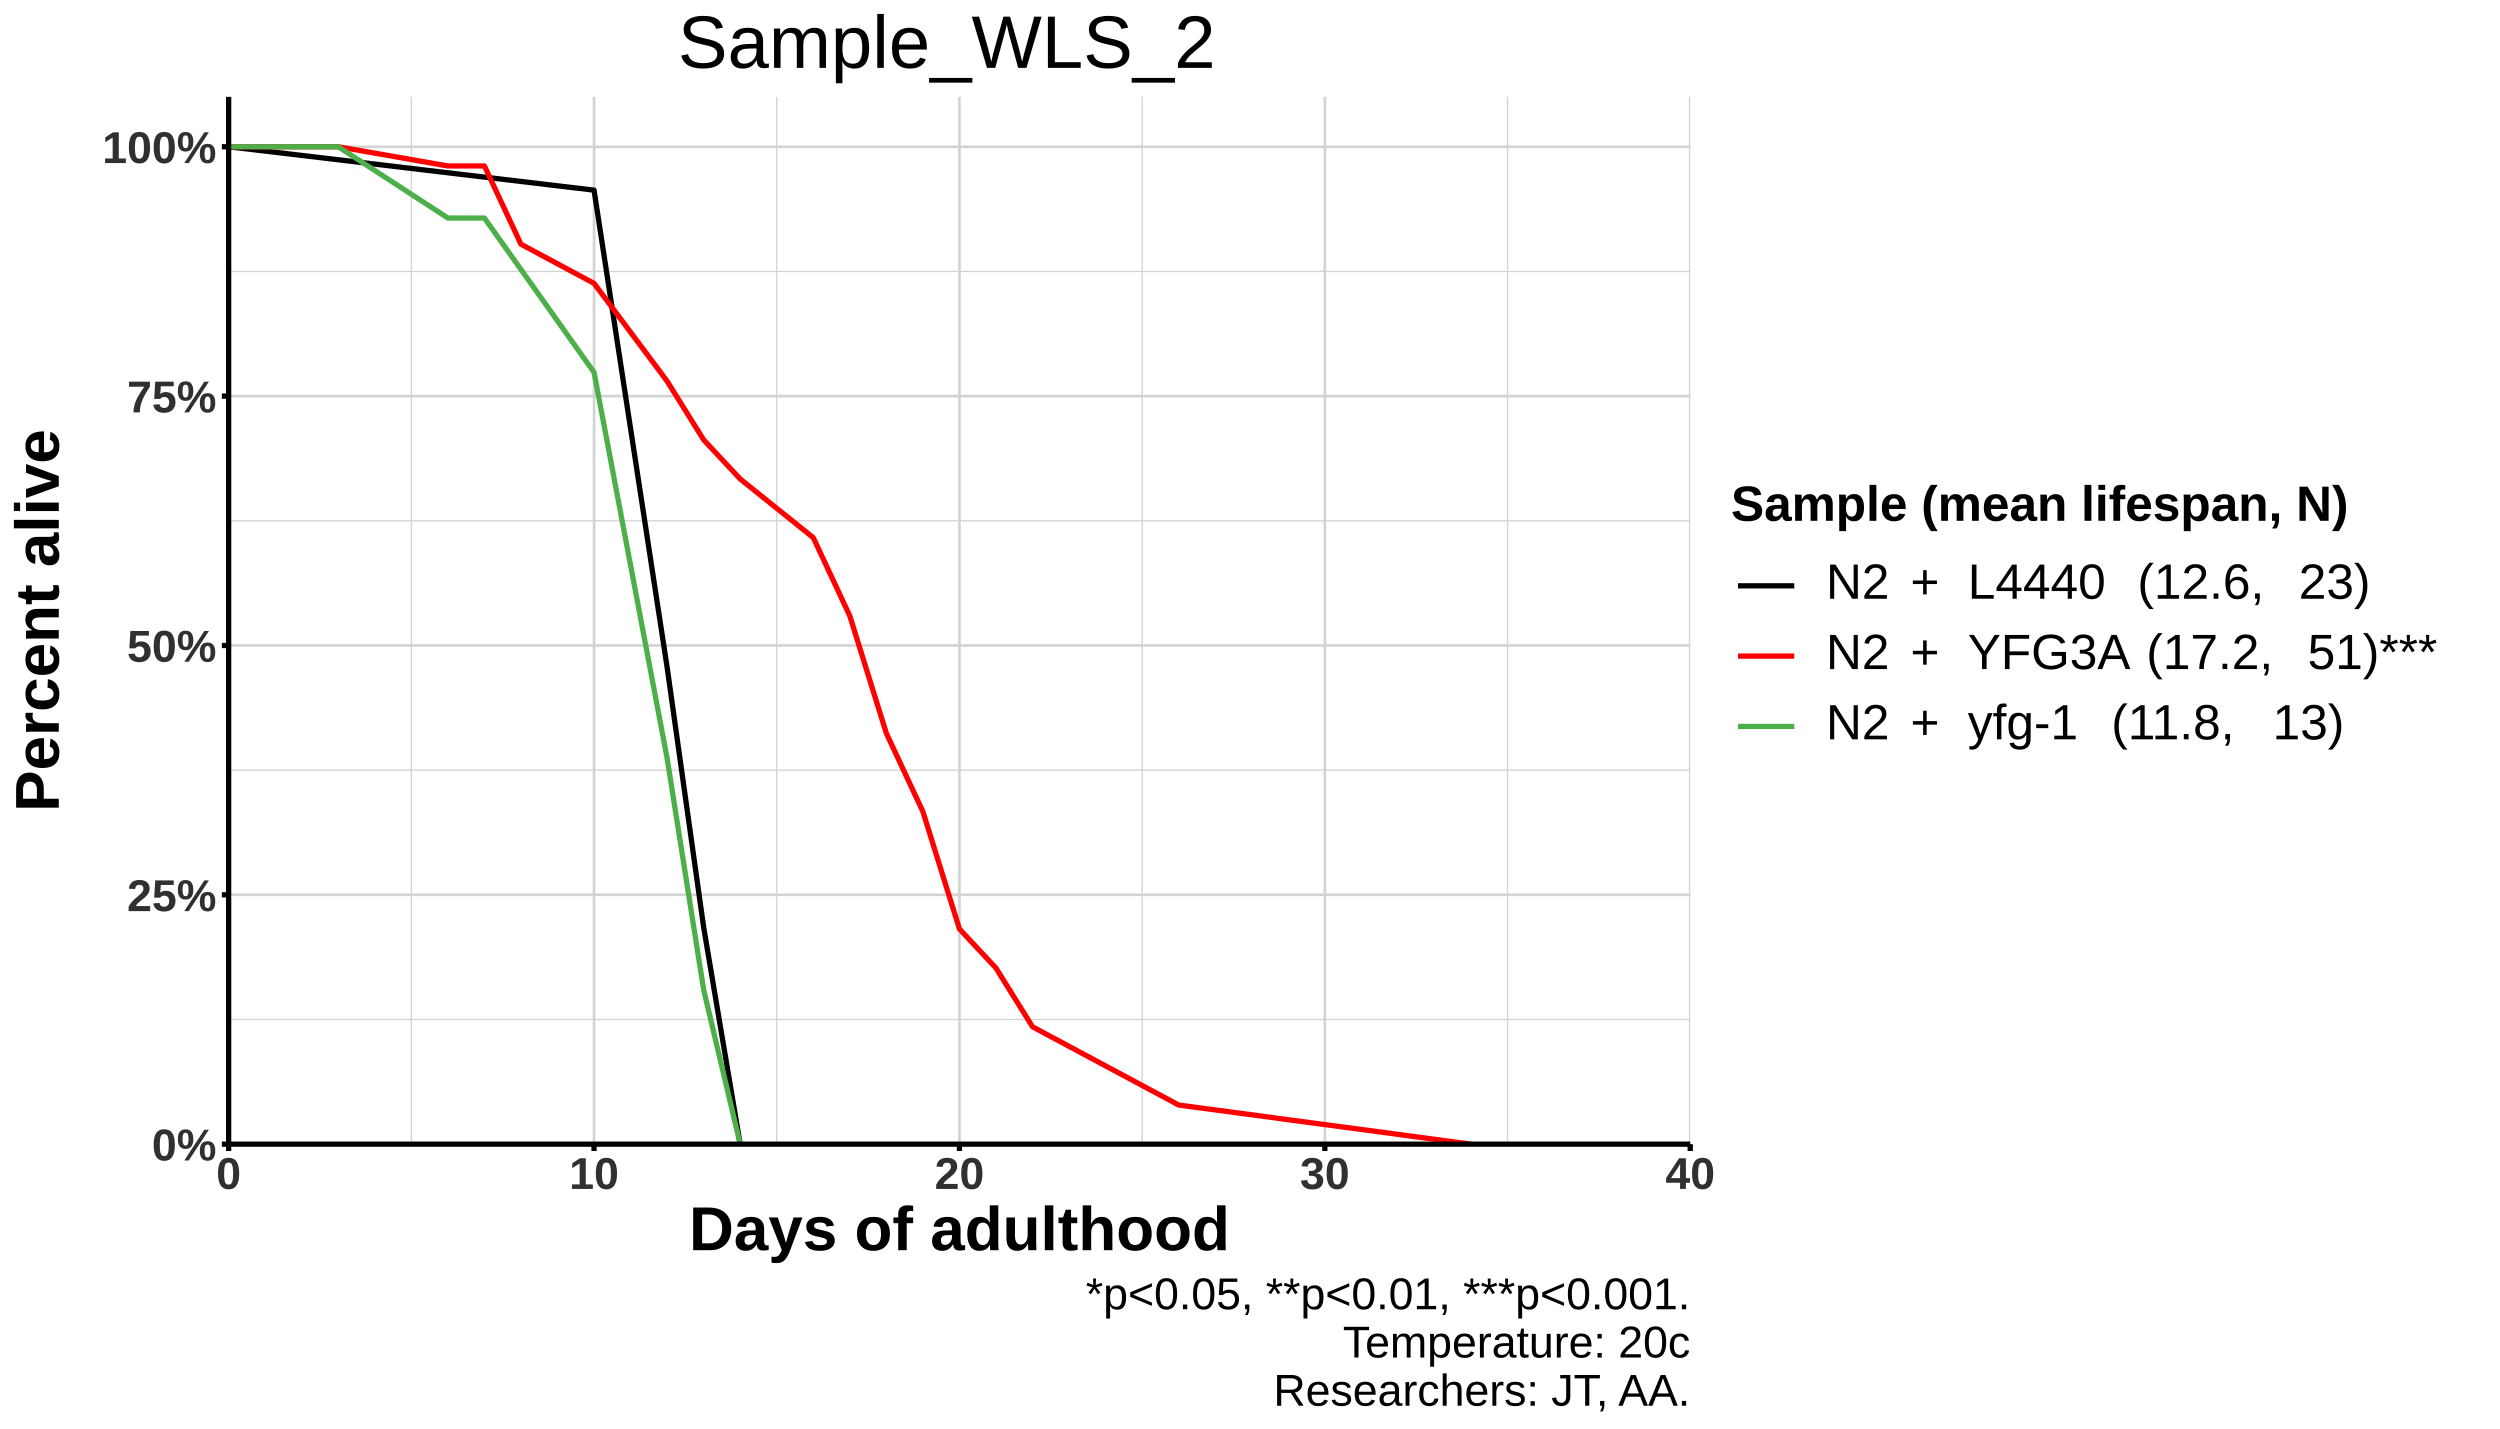
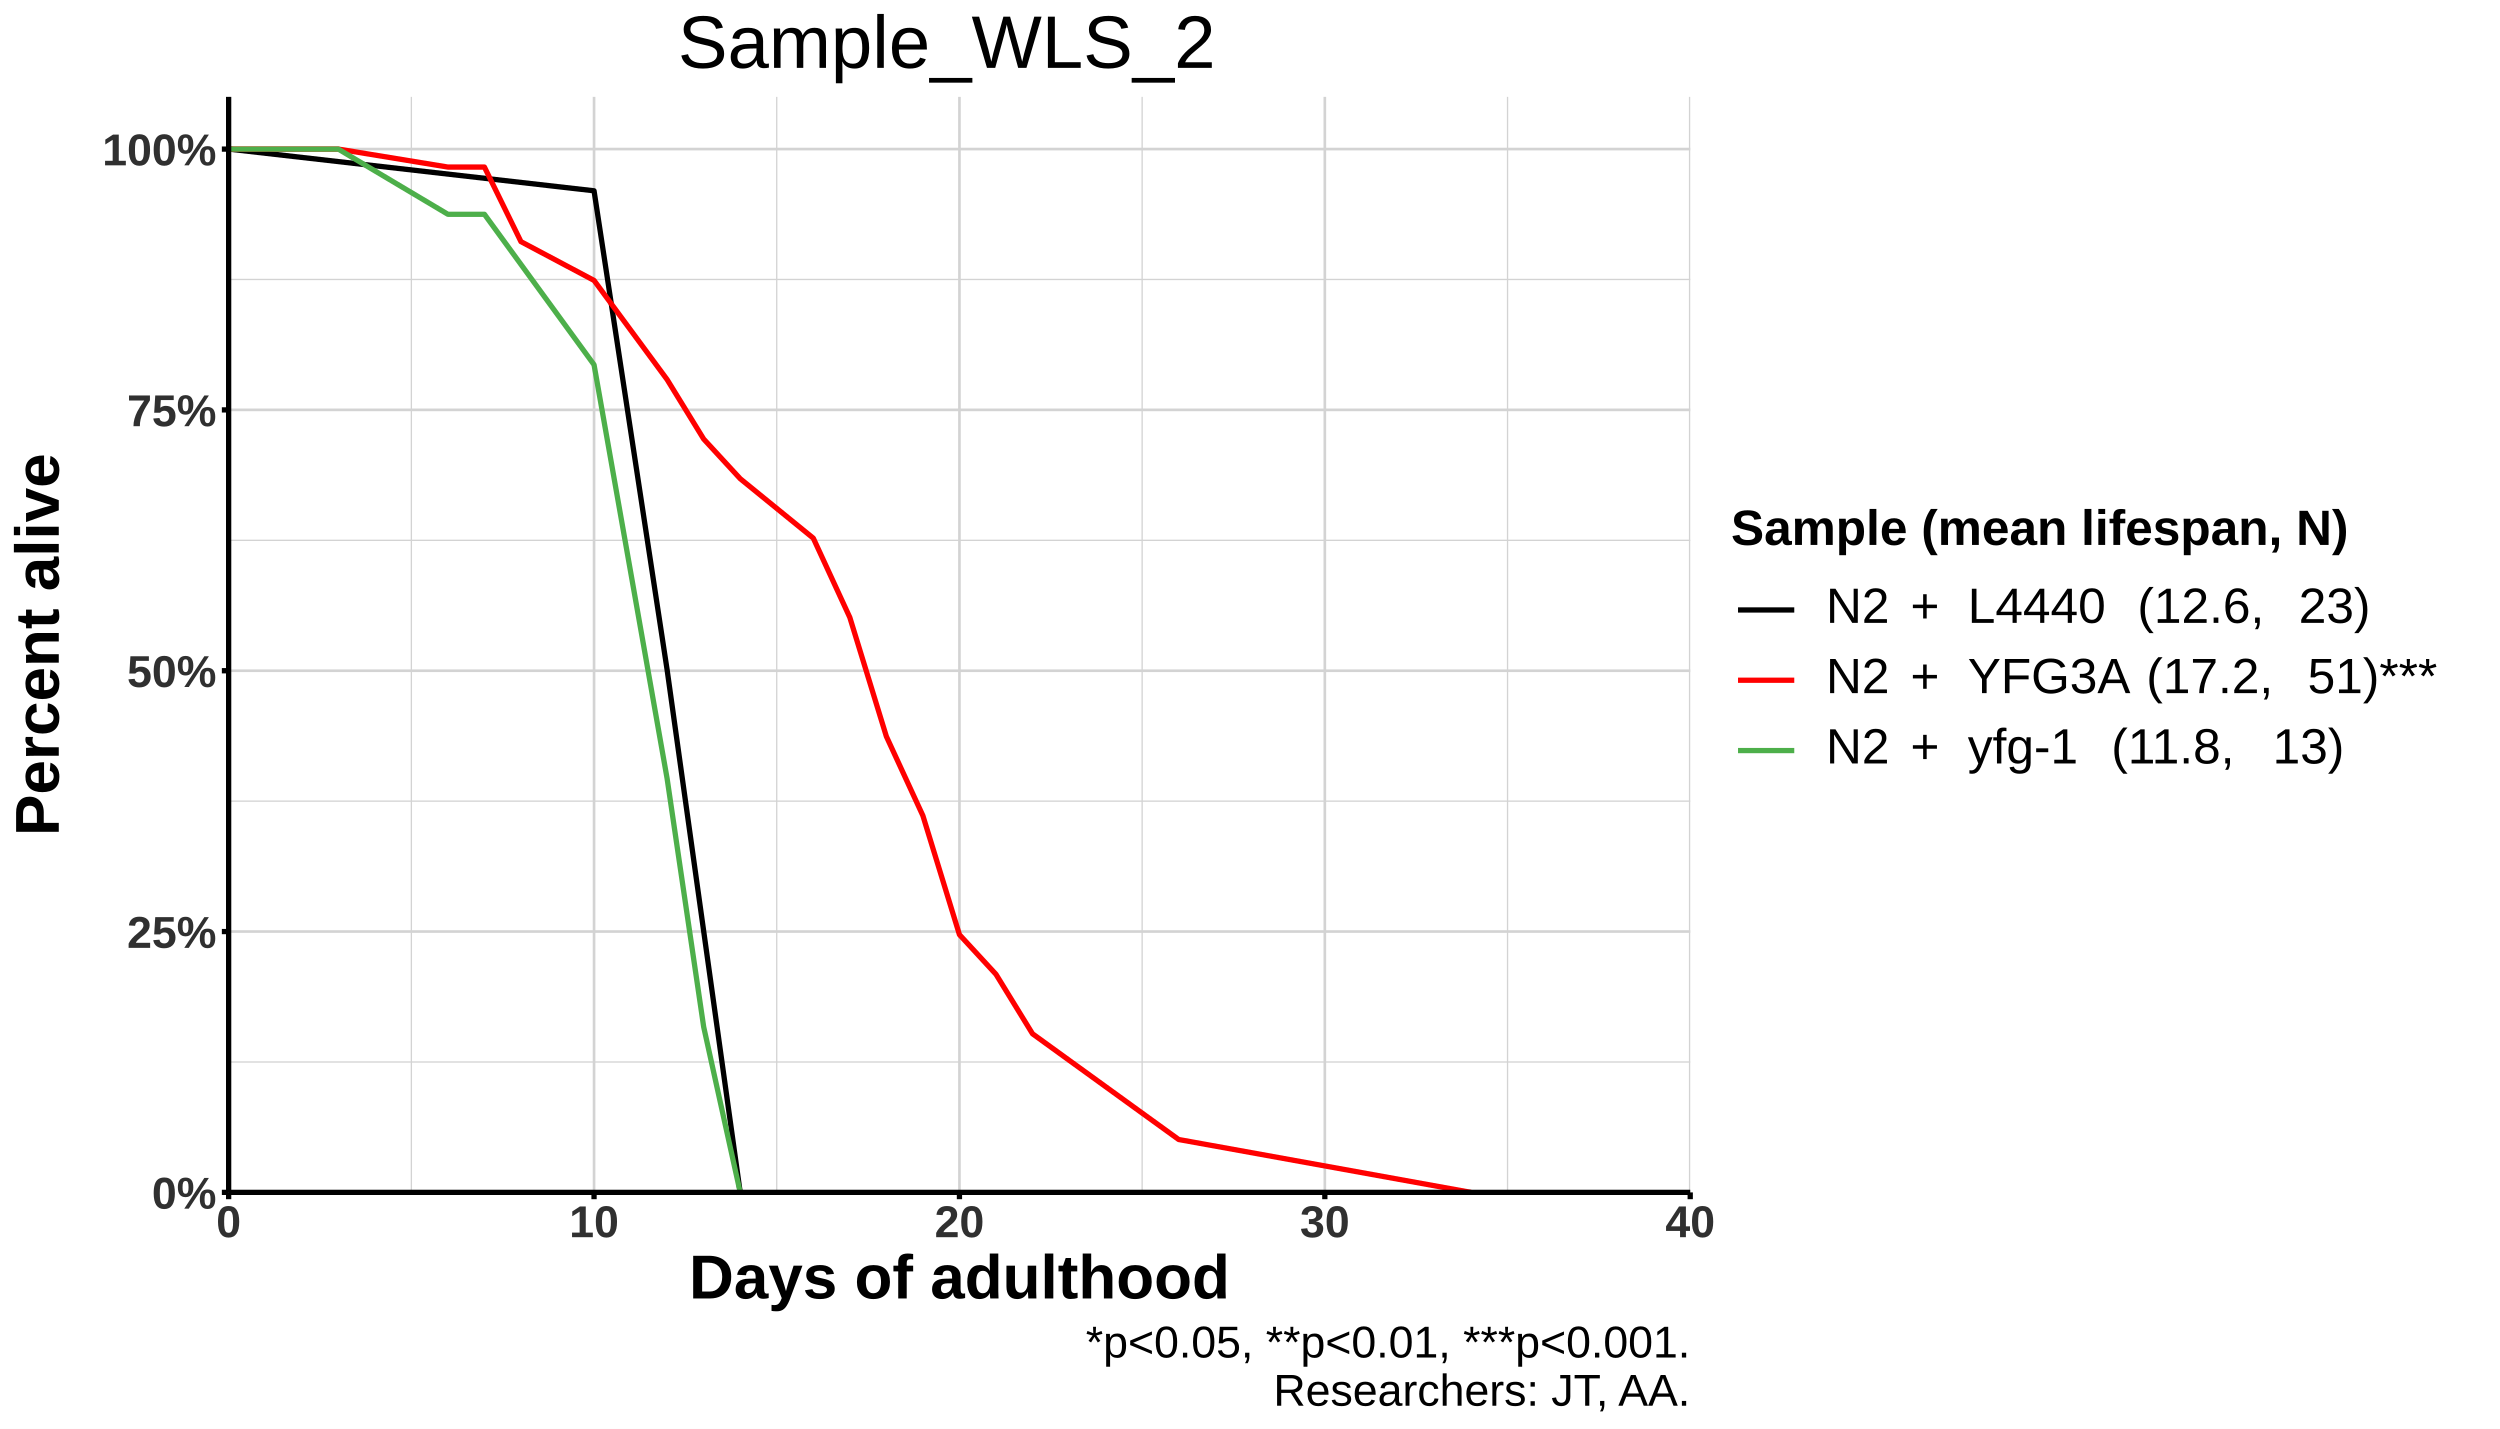
<svg xmlns="http://www.w3.org/2000/svg" class="svglite" width="1008.00pt" height="576.00pt" viewBox="0 0 1008.00 576.00">
  <defs>
    <style type="text/css">
    .svglite line, .svglite polyline, .svglite polygon, .svglite path, .svglite rect, .svglite circle {
      fill: none;
      stroke: #000000;
      stroke-linecap: round;
      stroke-linejoin: round;
      stroke-miterlimit: 10.00;
    }
    .svglite text {
      white-space: pre;
    }
  </style>
  </defs>
  <rect width="100%" height="100%" style="stroke: none; fill: #FFFFFF;" />
  <defs>
    <clipPath id="cpMC4wMHwxMDA4LjAwfDAuMDB8NTc2LjAw">
      <rect x="0.00" y="0.00" width="1008.00" height="576.00" />
    </clipPath>
  </defs>
  <g clip-path="url(#cpMC4wMHwxMDA4LjAwfDAuMDB8NTc2LjAw)">
    <rect x="0.00" y="0.00" width="1008.00" height="576.00" style="stroke-width: 1.07; stroke: #FFFFFF; fill: #FFFFFF;" />
  </g>
  <defs>
-     <clipPath id="cpOTIuMTl8NjgxLjUwfDM5LjA3fDQ2MS4zMw==">
-       <rect x="92.19" y="39.07" width="589.31" height="422.25" />
+     <clipPath id="cpOTIuMTl8NjgxLjUwfDM5LjA3fDQ4MC43Nw==">
+       <rect x="92.19" y="39.07" width="589.31" height="441.69" />
    </clipPath>
  </defs>
-   <g clip-path="url(#cpOTIuMTl8NjgxLjUwfDM5LjA3fDQ2MS4zMw==)">
-     <polyline points="92.19,411.06 681.50,411.06 " style="stroke-width: 0.53; stroke: #D3D3D3; stroke-linecap: butt;" />
-     <polyline points="92.19,310.52 681.50,310.52 " style="stroke-width: 0.53; stroke: #D3D3D3; stroke-linecap: butt;" />
-     <polyline points="92.19,209.99 681.50,209.99 " style="stroke-width: 0.53; stroke: #D3D3D3; stroke-linecap: butt;" />
-     <polyline points="92.19,109.45 681.50,109.45 " style="stroke-width: 0.53; stroke: #D3D3D3; stroke-linecap: butt;" />
-     <polyline points="165.86,461.33 165.86,39.07 " style="stroke-width: 0.53; stroke: #D3D3D3; stroke-linecap: butt;" />
-     <polyline points="313.18,461.33 313.18,39.07 " style="stroke-width: 0.53; stroke: #D3D3D3; stroke-linecap: butt;" />
-     <polyline points="460.51,461.33 460.51,39.07 " style="stroke-width: 0.53; stroke: #D3D3D3; stroke-linecap: butt;" />
-     <polyline points="607.84,461.33 607.84,39.07 " style="stroke-width: 0.53; stroke: #D3D3D3; stroke-linecap: butt;" />
-     <polyline points="92.19,461.33 681.50,461.33 " style="stroke-width: 1.07; stroke: #D3D3D3; stroke-linecap: butt;" />
-     <polyline points="92.19,360.79 681.50,360.79 " style="stroke-width: 1.07; stroke: #D3D3D3; stroke-linecap: butt;" />
-     <polyline points="92.19,260.26 681.50,260.26 " style="stroke-width: 1.07; stroke: #D3D3D3; stroke-linecap: butt;" />
-     <polyline points="92.19,159.72 681.50,159.72 " style="stroke-width: 1.07; stroke: #D3D3D3; stroke-linecap: butt;" />
-     <polyline points="92.19,59.18 681.50,59.18 " style="stroke-width: 1.07; stroke: #D3D3D3; stroke-linecap: butt;" />
-     <polyline points="92.19,461.33 92.19,39.07 " style="stroke-width: 1.07; stroke: #D3D3D3; stroke-linecap: butt;" />
-     <polyline points="239.52,461.33 239.52,39.07 " style="stroke-width: 1.07; stroke: #D3D3D3; stroke-linecap: butt;" />
-     <polyline points="386.85,461.33 386.85,39.07 " style="stroke-width: 1.07; stroke: #D3D3D3; stroke-linecap: butt;" />
-     <polyline points="534.17,461.33 534.17,39.07 " style="stroke-width: 1.07; stroke: #D3D3D3; stroke-linecap: butt;" />
-     <polyline points="681.50,461.33 681.50,39.07 " style="stroke-width: 1.07; stroke: #D3D3D3; stroke-linecap: butt;" />
-     <polyline points="92.19,59.18 239.52,76.67 268.98,269.00 283.72,373.91 298.45,461.33 " style="stroke-width: 2.13; stroke-linecap: butt;" />
-     <polyline points="92.19,59.18 136.39,59.18 180.59,66.92 195.32,66.92 210.05,98.47 239.52,114.25 268.98,153.69 283.72,177.35 298.45,193.13 327.92,216.79 342.65,248.35 357.38,295.68 372.11,327.23 386.85,374.56 401.58,390.33 416.31,414.00 431.04,421.89 445.78,429.78 460.51,437.66 475.24,445.55 593.10,461.33 " style="stroke-width: 2.13; stroke: #FF0000; stroke-linecap: butt;" />
-     <polyline points="92.19,59.18 136.39,59.18 180.59,87.91 195.32,87.91 239.52,150.14 268.98,305.74 283.72,399.09 298.45,461.33 " style="stroke-width: 2.13; stroke: #4DAF4A; stroke-linecap: butt;" />
+   <g clip-path="url(#cpOTIuMTl8NjgxLjUwfDM5LjA3fDQ4MC43Nw==)">
+     <polyline points="92.19,428.19 681.50,428.19 " style="stroke-width: 0.53; stroke: #D3D3D3; stroke-linecap: butt;" />
+     <polyline points="92.19,323.02 681.50,323.02 " style="stroke-width: 0.53; stroke: #D3D3D3; stroke-linecap: butt;" />
+     <polyline points="92.19,217.86 681.50,217.86 " style="stroke-width: 0.53; stroke: #D3D3D3; stroke-linecap: butt;" />
+     <polyline points="92.19,112.69 681.50,112.69 " style="stroke-width: 0.53; stroke: #D3D3D3; stroke-linecap: butt;" />
+     <polyline points="165.86,480.77 165.86,39.07 " style="stroke-width: 0.53; stroke: #D3D3D3; stroke-linecap: butt;" />
+     <polyline points="313.18,480.77 313.18,39.07 " style="stroke-width: 0.53; stroke: #D3D3D3; stroke-linecap: butt;" />
+     <polyline points="460.51,480.77 460.51,39.07 " style="stroke-width: 0.53; stroke: #D3D3D3; stroke-linecap: butt;" />
+     <polyline points="607.84,480.77 607.84,39.07 " style="stroke-width: 0.53; stroke: #D3D3D3; stroke-linecap: butt;" />
+     <polyline points="92.19,480.77 681.50,480.77 " style="stroke-width: 1.07; stroke: #D3D3D3; stroke-linecap: butt;" />
+     <polyline points="92.19,375.60 681.50,375.60 " style="stroke-width: 1.07; stroke: #D3D3D3; stroke-linecap: butt;" />
+     <polyline points="92.19,270.44 681.50,270.44 " style="stroke-width: 1.07; stroke: #D3D3D3; stroke-linecap: butt;" />
+     <polyline points="92.19,165.27 681.50,165.27 " style="stroke-width: 1.07; stroke: #D3D3D3; stroke-linecap: butt;" />
+     <polyline points="92.19,60.11 681.50,60.11 " style="stroke-width: 1.07; stroke: #D3D3D3; stroke-linecap: butt;" />
+     <polyline points="92.19,480.77 92.19,39.07 " style="stroke-width: 1.07; stroke: #D3D3D3; stroke-linecap: butt;" />
+     <polyline points="239.52,480.77 239.52,39.07 " style="stroke-width: 1.07; stroke: #D3D3D3; stroke-linecap: butt;" />
+     <polyline points="386.85,480.77 386.85,39.07 " style="stroke-width: 1.07; stroke: #D3D3D3; stroke-linecap: butt;" />
+     <polyline points="534.17,480.77 534.17,39.07 " style="stroke-width: 1.07; stroke: #D3D3D3; stroke-linecap: butt;" />
+     <polyline points="681.50,480.77 681.50,39.07 " style="stroke-width: 1.07; stroke: #D3D3D3; stroke-linecap: butt;" />
+     <polyline points="92.19,60.11 239.52,76.93 268.98,270.07 283.72,375.42 298.45,480.77 " style="stroke-width: 2.13; stroke-linecap: butt;" />
+     <polyline points="92.19,60.11 136.39,60.11 180.59,67.36 195.32,67.36 210.05,97.43 239.52,113.07 268.98,153.04 283.72,177.02 298.45,193.01 327.92,216.99 342.65,248.96 357.38,296.92 372.11,328.89 386.85,376.86 401.58,392.84 416.31,416.82 431.04,427.48 445.78,438.14 460.51,448.80 475.24,459.45 593.10,480.77 " style="stroke-width: 2.13; stroke: #FF0000; stroke-linecap: butt;" />
+     <polyline points="92.19,60.11 136.39,60.11 180.59,86.40 195.32,86.40 239.52,147.07 268.98,313.92 283.72,414.03 298.45,480.77 " style="stroke-width: 2.13; stroke: #4DAF4A; stroke-linecap: butt;" />
  </g>
  <g clip-path="url(#cpMC4wMHwxMDA4LjAwfDAuMDB8NTc2LjAw)">
-     <polyline points="92.19,461.33 92.19,39.07 " style="stroke-width: 2.13; stroke-linecap: butt;" />
-     <text x="87.26" y="467.89" text-anchor="end" style="font-size: 18.00px; font-weight: bold;fill: #303030; font-family: &quot;Arial&quot;;">0%</text>
-     <text x="87.26" y="367.36" text-anchor="end" style="font-size: 18.00px; font-weight: bold;fill: #303030; font-family: &quot;Arial&quot;;">25%</text>
-     <text x="87.26" y="266.82" text-anchor="end" style="font-size: 18.00px; font-weight: bold;fill: #303030; font-family: &quot;Arial&quot;;">50%</text>
-     <text x="87.26" y="166.28" text-anchor="end" style="font-size: 18.00px; font-weight: bold;fill: #303030; font-family: &quot;Arial&quot;;">75%</text>
-     <text x="87.26" y="65.75" text-anchor="end" style="font-size: 18.00px; font-weight: bold;fill: #303030; font-family: &quot;Arial&quot;;">100%</text>
-     <polyline points="89.45,461.33 92.19,461.33 " style="stroke-width: 2.13; stroke-linecap: butt;" />
-     <polyline points="89.45,360.79 92.19,360.79 " style="stroke-width: 2.13; stroke-linecap: butt;" />
-     <polyline points="89.45,260.26 92.19,260.26 " style="stroke-width: 2.13; stroke-linecap: butt;" />
-     <polyline points="89.45,159.72 92.19,159.72 " style="stroke-width: 2.13; stroke-linecap: butt;" />
-     <polyline points="89.45,59.18 92.19,59.18 " style="stroke-width: 2.13; stroke-linecap: butt;" />
-     <polyline points="92.19,461.33 681.50,461.33 " style="stroke-width: 2.13; stroke-linecap: butt;" />
-     <polyline points="92.19,464.07 92.19,461.33 " style="stroke-width: 2.13; stroke-linecap: butt;" />
-     <polyline points="239.52,464.07 239.52,461.33 " style="stroke-width: 2.13; stroke-linecap: butt;" />
-     <polyline points="386.85,464.07 386.85,461.33 " style="stroke-width: 2.13; stroke-linecap: butt;" />
-     <polyline points="534.17,464.07 534.17,461.33 " style="stroke-width: 2.13; stroke-linecap: butt;" />
-     <polyline points="681.50,464.07 681.50,461.33 " style="stroke-width: 2.13; stroke-linecap: butt;" />
-     <text x="92.19" y="479.39" text-anchor="middle" style="font-size: 18.00px; font-weight: bold;fill: #303030; font-family: &quot;Arial&quot;;">0</text>
-     <text x="239.52" y="479.39" text-anchor="middle" style="font-size: 18.00px; font-weight: bold;fill: #303030; font-family: &quot;Arial&quot;;">10</text>
-     <text x="386.85" y="479.39" text-anchor="middle" style="font-size: 18.00px; font-weight: bold;fill: #303030; font-family: &quot;Arial&quot;;">20</text>
-     <text x="534.17" y="479.39" text-anchor="middle" style="font-size: 18.00px; font-weight: bold;fill: #303030; font-family: &quot;Arial&quot;;">30</text>
-     <text x="681.50" y="479.39" text-anchor="middle" style="font-size: 18.00px; font-weight: bold;fill: #303030; font-family: &quot;Arial&quot;;">40</text>
-     <text x="386.85" y="504.09" text-anchor="middle" style="font-size: 25.00px; font-weight: bold; font-family: &quot;Arial&quot;;">Days of adulthood</text>
-     <text transform="translate(23.70,250.20) rotate(-90)" text-anchor="middle" style="font-size: 25.00px; font-weight: bold; font-family: &quot;Arial&quot;;">Percent alive</text>
-     <text x="697.94" y="209.99" style="font-size: 20.00px; font-weight: bold; font-family: &quot;Arial&quot;;">Sample (mean lifespan, N)</text>
-     <rect x="697.94" y="222.03" width="28.35" height="28.35" style="stroke-width: 1.07; stroke: none;" />
-     <line x1="700.77" y1="236.21" x2="723.45" y2="236.21" style="stroke-width: 2.13; stroke-linecap: butt;" />
-     <rect x="697.94" y="250.38" width="28.35" height="28.35" style="stroke-width: 1.07; stroke: none;" />
-     <line x1="700.77" y1="264.55" x2="723.45" y2="264.55" style="stroke-width: 2.13; stroke: #FF0000; stroke-linecap: butt;" />
-     <rect x="697.94" y="278.73" width="28.35" height="28.35" style="stroke-width: 1.07; stroke: none;" />
-     <line x1="700.77" y1="292.90" x2="723.45" y2="292.90" style="stroke-width: 2.13; stroke: #4DAF4A; stroke-linecap: butt;" />
-     <text x="736.25" y="241.42" style="font-size: 20.00px; font-family: &quot;Arial&quot;;">N2</text>
-     <text x="770.29" y="241.42" style="font-size: 20.00px; font-family: &quot;Arial&quot;;">+</text>
-     <text x="793.41" y="241.42" style="font-size: 20.00px; font-family: &quot;Arial&quot;;">L4440</text>
-     <text x="861.80" y="241.42" style="font-size: 20.00px; font-family: &quot;Arial&quot;;">(12.6,</text>
-     <text x="926.85" y="241.42" style="font-size: 20.00px; font-family: &quot;Arial&quot;;">23)</text>
-     <text x="736.25" y="269.76" style="font-size: 20.00px; font-family: &quot;Arial&quot;;">N2</text>
-     <text x="770.29" y="269.76" style="font-size: 20.00px; font-family: &quot;Arial&quot;;">+</text>
-     <text x="793.41" y="269.76" style="font-size: 20.00px; font-family: &quot;Arial&quot;;">YFG3A</text>
-     <text x="865.39" y="269.76" style="font-size: 20.00px; font-family: &quot;Arial&quot;;">(17.2,</text>
-     <text x="930.44" y="269.76" style="font-size: 20.00px; font-family: &quot;Arial&quot;;">51)***</text>
-     <text x="736.25" y="298.11" style="font-size: 20.00px; font-family: &quot;Arial&quot;;">N2</text>
-     <text x="770.29" y="298.11" style="font-size: 20.00px; font-family: &quot;Arial&quot;;">+</text>
-     <text x="793.41" y="298.11" style="font-size: 20.00px; font-family: &quot;Arial&quot;;">yfg-1</text>
-     <text x="851.27" y="298.11" style="font-size: 20.00px; font-family: &quot;Arial&quot;;">(11.8,</text>
-     <text x="916.32" y="298.11" style="font-size: 20.00px; font-family: &quot;Arial&quot;;">13)</text>
+     <polyline points="92.19,480.77 92.19,39.07 " style="stroke-width: 2.13; stroke-linecap: butt;" />
+     <text x="87.26" y="487.33" text-anchor="end" style="font-size: 18.00px; font-weight: bold;fill: #303030; font-family: &quot;Arial&quot;;">0%</text>
+     <text x="87.26" y="382.17" text-anchor="end" style="font-size: 18.00px; font-weight: bold;fill: #303030; font-family: &quot;Arial&quot;;">25%</text>
+     <text x="87.26" y="277.00" text-anchor="end" style="font-size: 18.00px; font-weight: bold;fill: #303030; font-family: &quot;Arial&quot;;">50%</text>
+     <text x="87.26" y="171.84" text-anchor="end" style="font-size: 18.00px; font-weight: bold;fill: #303030; font-family: &quot;Arial&quot;;">75%</text>
+     <text x="87.26" y="66.67" text-anchor="end" style="font-size: 18.00px; font-weight: bold;fill: #303030; font-family: &quot;Arial&quot;;">100%</text>
+     <polyline points="89.45,480.77 92.19,480.77 " style="stroke-width: 2.13; stroke-linecap: butt;" />
+     <polyline points="89.45,375.60 92.19,375.60 " style="stroke-width: 2.13; stroke-linecap: butt;" />
+     <polyline points="89.45,270.44 92.19,270.44 " style="stroke-width: 2.13; stroke-linecap: butt;" />
+     <polyline points="89.45,165.27 92.19,165.27 " style="stroke-width: 2.13; stroke-linecap: butt;" />
+     <polyline points="89.45,60.11 92.19,60.11 " style="stroke-width: 2.13; stroke-linecap: butt;" />
+     <polyline points="92.19,480.77 681.50,480.77 " style="stroke-width: 2.13; stroke-linecap: butt;" />
+     <polyline points="92.19,483.51 92.19,480.77 " style="stroke-width: 2.13; stroke-linecap: butt;" />
+     <polyline points="239.52,483.51 239.52,480.77 " style="stroke-width: 2.13; stroke-linecap: butt;" />
+     <polyline points="386.85,483.51 386.85,480.77 " style="stroke-width: 2.13; stroke-linecap: butt;" />
+     <polyline points="534.17,483.51 534.17,480.77 " style="stroke-width: 2.13; stroke-linecap: butt;" />
+     <polyline points="681.50,483.51 681.50,480.77 " style="stroke-width: 2.13; stroke-linecap: butt;" />
+     <text x="92.19" y="498.83" text-anchor="middle" style="font-size: 18.00px; font-weight: bold;fill: #303030; font-family: &quot;Arial&quot;;">0</text>
+     <text x="239.52" y="498.83" text-anchor="middle" style="font-size: 18.00px; font-weight: bold;fill: #303030; font-family: &quot;Arial&quot;;">10</text>
+     <text x="386.85" y="498.83" text-anchor="middle" style="font-size: 18.00px; font-weight: bold;fill: #303030; font-family: &quot;Arial&quot;;">20</text>
+     <text x="534.17" y="498.83" text-anchor="middle" style="font-size: 18.00px; font-weight: bold;fill: #303030; font-family: &quot;Arial&quot;;">30</text>
+     <text x="681.50" y="498.83" text-anchor="middle" style="font-size: 18.00px; font-weight: bold;fill: #303030; font-family: &quot;Arial&quot;;">40</text>
+     <text x="386.85" y="523.53" text-anchor="middle" style="font-size: 25.00px; font-weight: bold; font-family: &quot;Arial&quot;;">Days of adulthood</text>
+     <text transform="translate(23.70,259.92) rotate(-90)" text-anchor="middle" style="font-size: 25.00px; font-weight: bold; font-family: &quot;Arial&quot;;">Percent alive</text>
+     <text x="697.94" y="219.71" style="font-size: 20.00px; font-weight: bold; font-family: &quot;Arial&quot;;">Sample (mean lifespan, N)</text>
+     <rect x="697.94" y="231.75" width="28.35" height="28.35" style="stroke-width: 1.07; stroke: none;" />
+     <line x1="700.77" y1="245.93" x2="723.45" y2="245.93" style="stroke-width: 2.13; stroke-linecap: butt;" />
+     <rect x="697.94" y="260.10" width="28.35" height="28.35" style="stroke-width: 1.07; stroke: none;" />
+     <line x1="700.77" y1="274.27" x2="723.45" y2="274.27" style="stroke-width: 2.13; stroke: #FF0000; stroke-linecap: butt;" />
+     <rect x="697.94" y="288.45" width="28.35" height="28.35" style="stroke-width: 1.07; stroke: none;" />
+     <line x1="700.77" y1="302.62" x2="723.45" y2="302.62" style="stroke-width: 2.13; stroke: #4DAF4A; stroke-linecap: butt;" />
+     <text x="736.25" y="251.14" style="font-size: 20.00px; font-family: &quot;Arial&quot;;">N2</text>
+     <text x="770.29" y="251.14" style="font-size: 20.00px; font-family: &quot;Arial&quot;;">+</text>
+     <text x="793.41" y="251.14" style="font-size: 20.00px; font-family: &quot;Arial&quot;;">L4440</text>
+     <text x="861.80" y="251.14" style="font-size: 20.00px; font-family: &quot;Arial&quot;;">(12.6,</text>
+     <text x="926.85" y="251.14" style="font-size: 20.00px; font-family: &quot;Arial&quot;;">23)</text>
+     <text x="736.25" y="279.48" style="font-size: 20.00px; font-family: &quot;Arial&quot;;">N2</text>
+     <text x="770.29" y="279.48" style="font-size: 20.00px; font-family: &quot;Arial&quot;;">+</text>
+     <text x="793.41" y="279.48" style="font-size: 20.00px; font-family: &quot;Arial&quot;;">YFG3A</text>
+     <text x="865.39" y="279.48" style="font-size: 20.00px; font-family: &quot;Arial&quot;;">(17.2,</text>
+     <text x="930.44" y="279.48" style="font-size: 20.00px; font-family: &quot;Arial&quot;;">51)***</text>
+     <text x="736.25" y="307.83" style="font-size: 20.00px; font-family: &quot;Arial&quot;;">N2</text>
+     <text x="770.29" y="307.83" style="font-size: 20.00px; font-family: &quot;Arial&quot;;">+</text>
+     <text x="793.41" y="307.83" style="font-size: 20.00px; font-family: &quot;Arial&quot;;">yfg-1</text>
+     <text x="851.27" y="307.83" style="font-size: 20.00px; font-family: &quot;Arial&quot;;">(11.8,</text>
+     <text x="916.32" y="307.83" style="font-size: 20.00px; font-family: &quot;Arial&quot;;">13)</text>
    <text x="273.33" y="27.35" style="font-size: 30.00px; font-family: &quot;Arial&quot;;">Sample_WLS_2</text>
-     <text x="681.50" y="527.90" text-anchor="end" style="font-size: 18.00px; font-family: &quot;Arial&quot;;">*p&lt;0.05, **p&lt;0.01, ***p&lt;0.001.</text>
-     <text x="681.50" y="547.34" text-anchor="end" style="font-size: 18.00px; font-family: &quot;Arial&quot;;">Temperature: 20c</text>
+     <text x="681.50" y="547.34" text-anchor="end" style="font-size: 18.00px; font-family: &quot;Arial&quot;;">*p&lt;0.05, **p&lt;0.01, ***p&lt;0.001.</text>
    <text x="681.50" y="566.78" text-anchor="end" style="font-size: 18.00px; font-family: &quot;Arial&quot;;">Researchers: JT, AA.</text>
  </g>
</svg>
